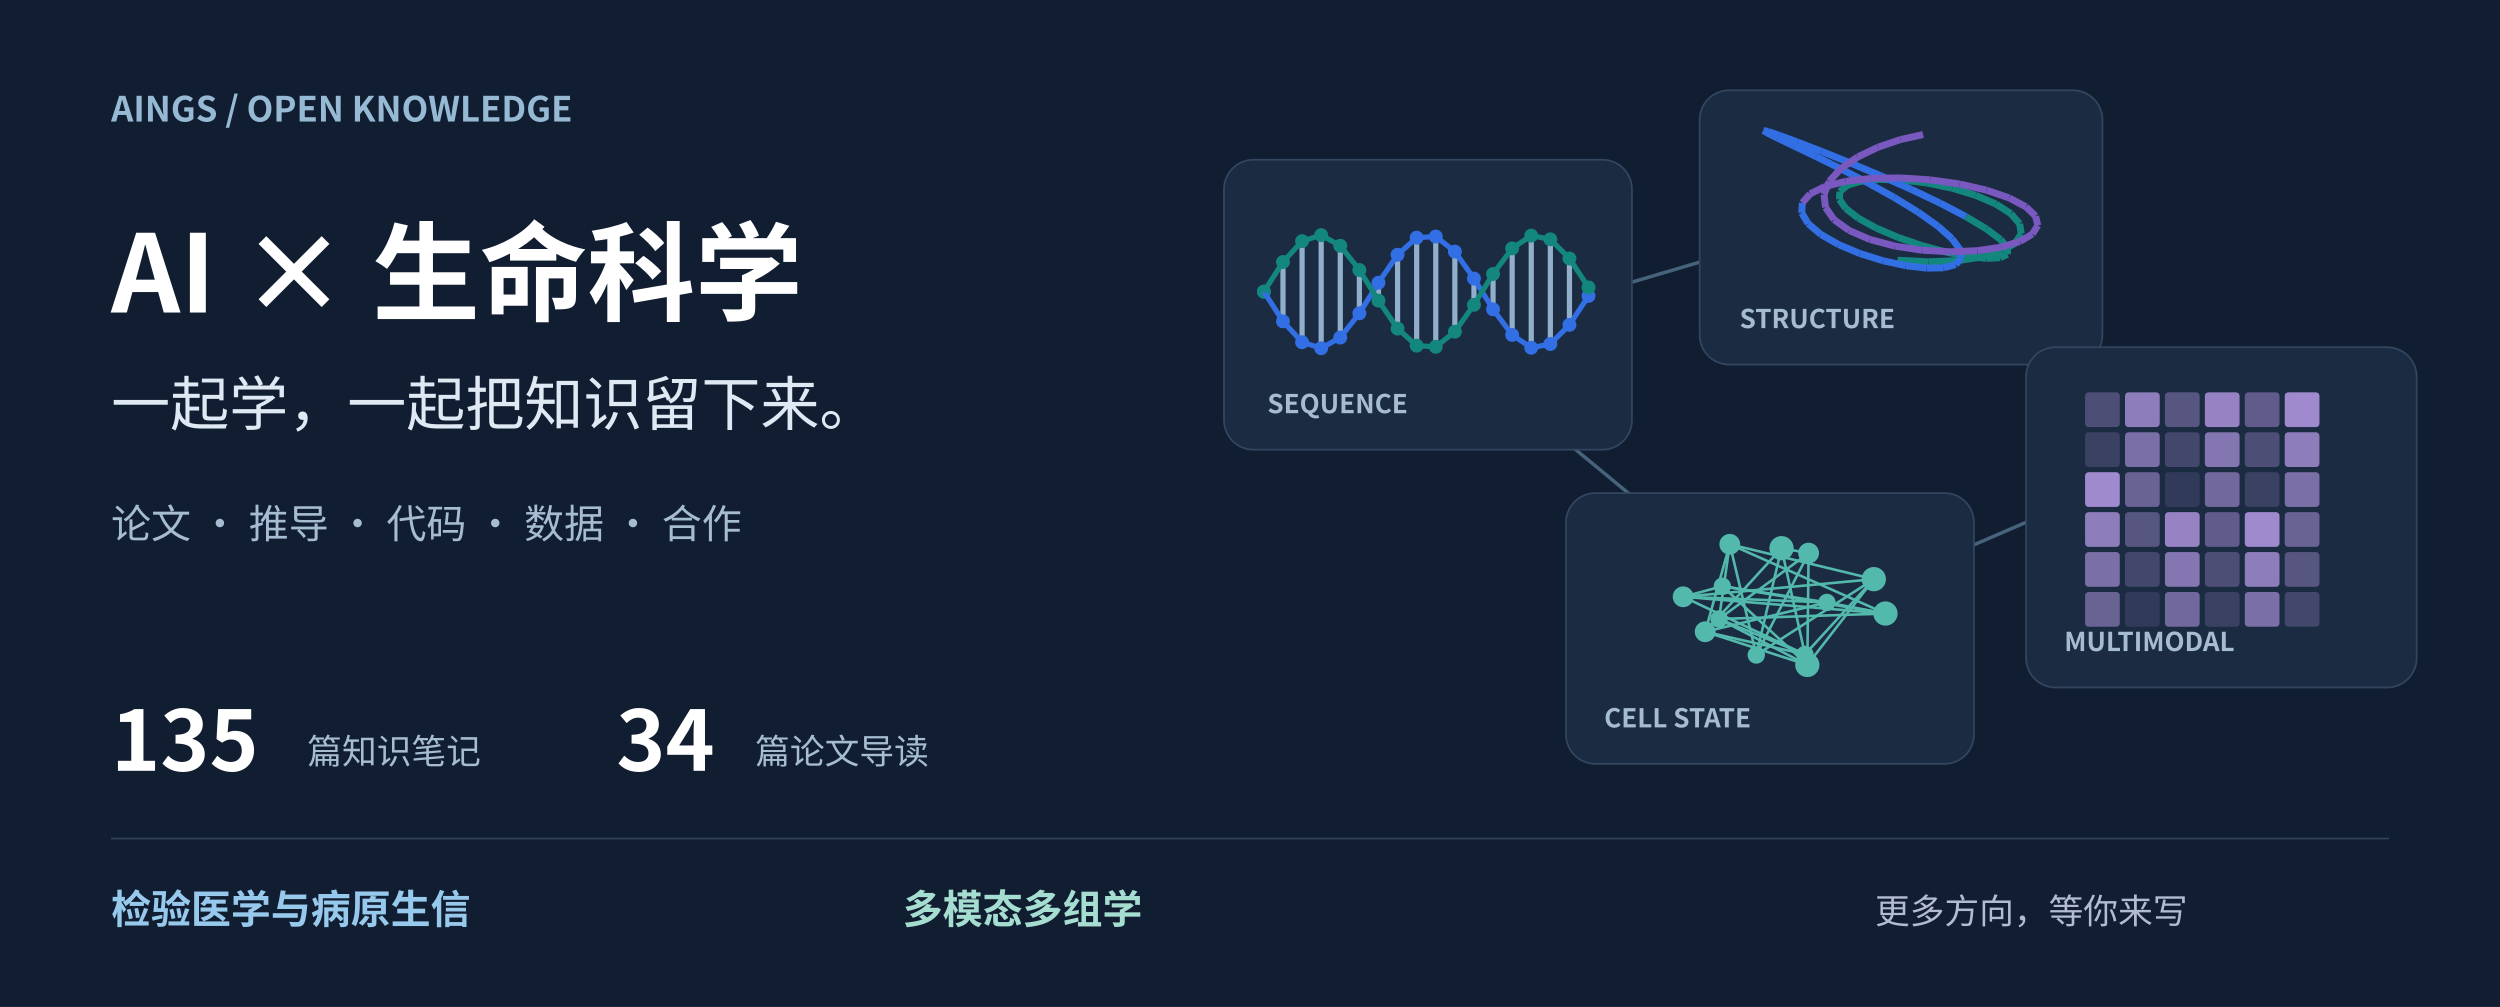
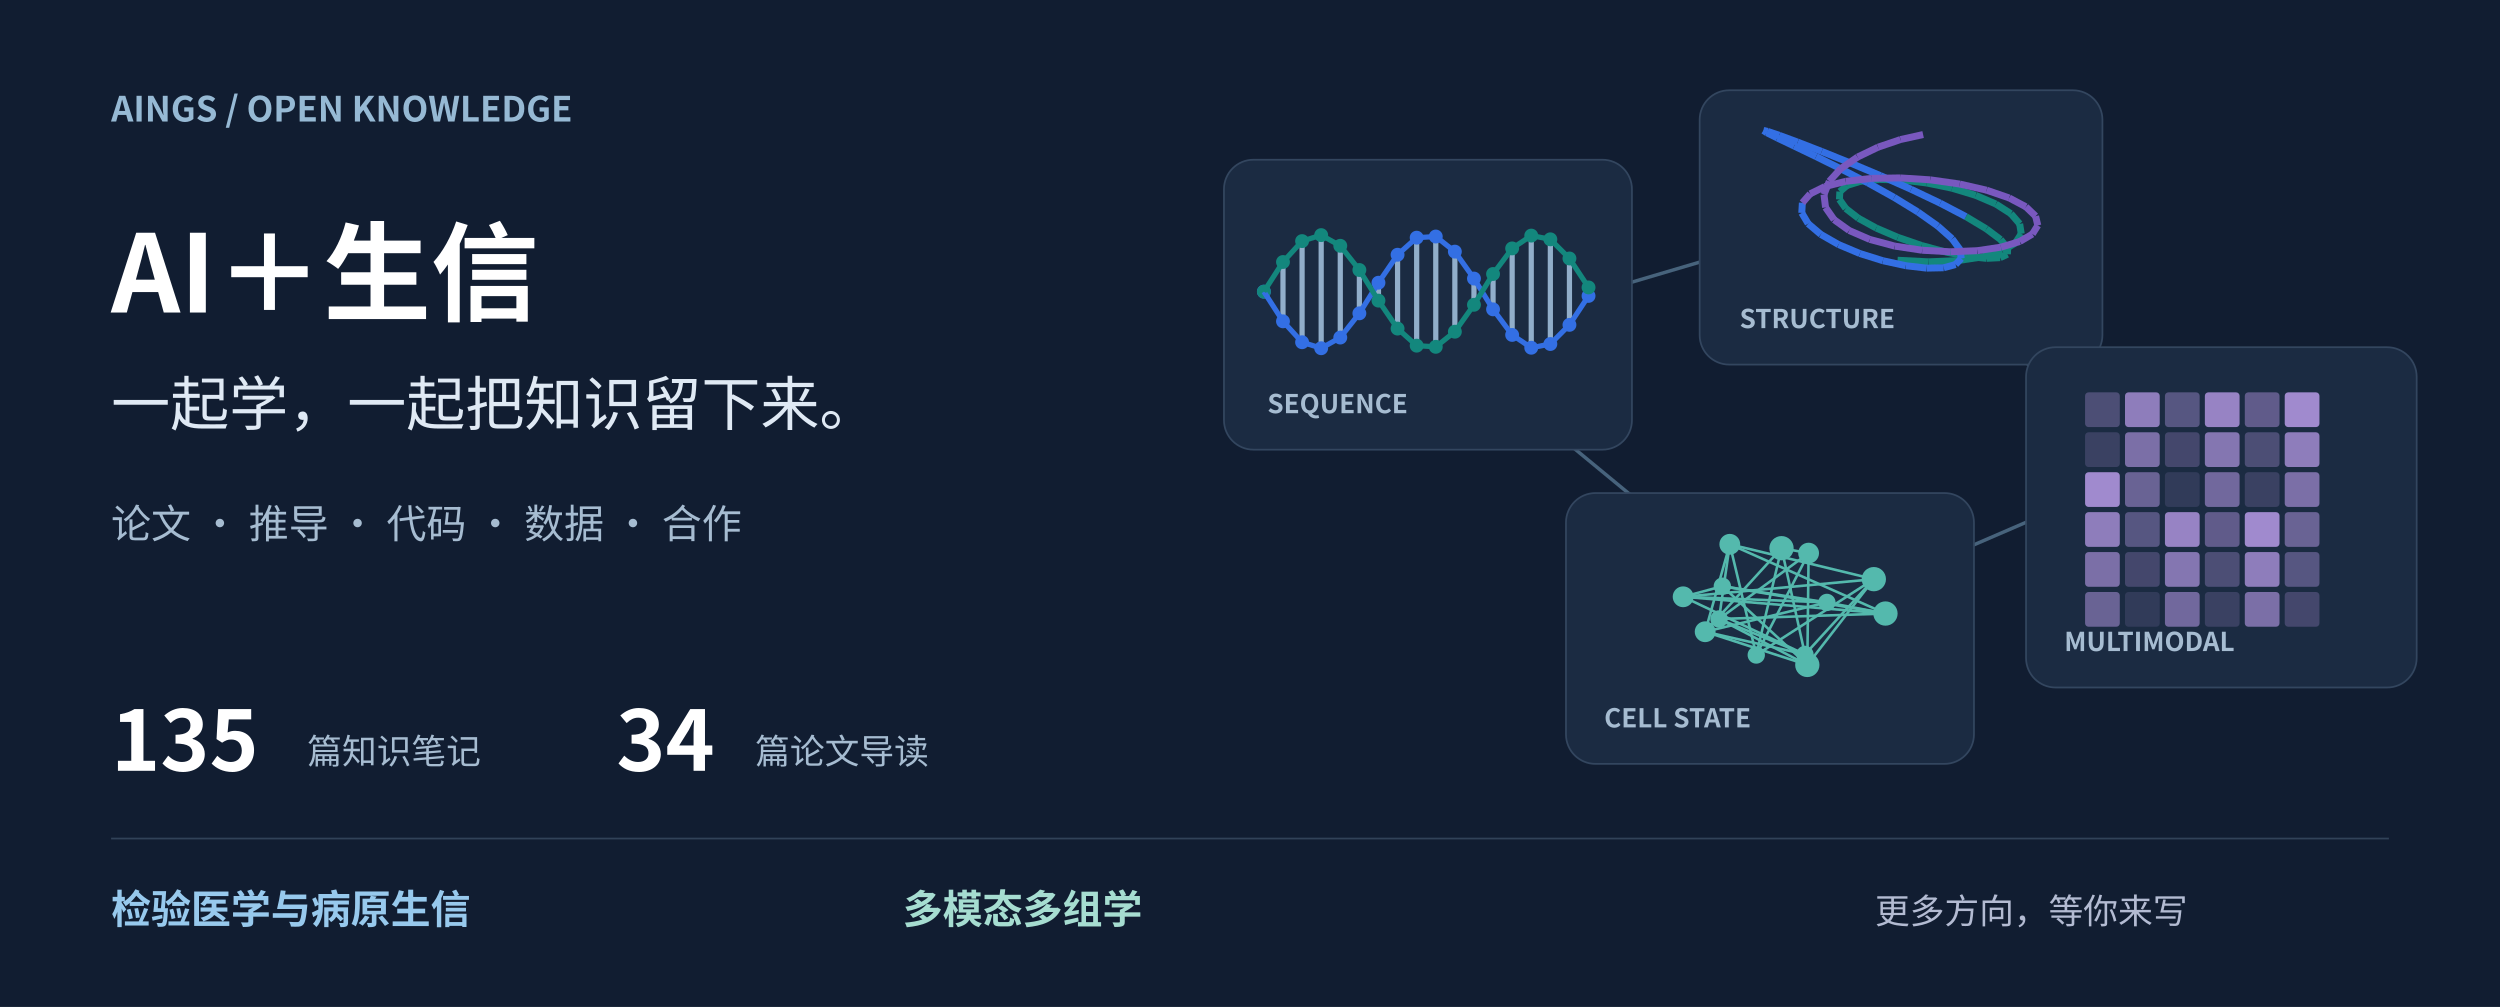
<svg xmlns="http://www.w3.org/2000/svg" width="1440" height="580" viewBox="0 0 1440 580" role="img" aria-labelledby="title desc">
  <defs>
    <marker id="arr" markerWidth="8" markerHeight="8" refX="6" refY="4" orient="auto">
      <path d="M0 0 L8 4 L0 8" fill="#9caabd" />
    </marker>
    <linearGradient id="wash" x1="0" y1="0" x2="1" y2="1">
      <stop stop-color="#f3f7fd" />
      <stop offset="1" stop-color="#f2f8f6" />
    </linearGradient>
  </defs>
  <g font-family="Microsoft YaHei, PingFang SC, Noto Sans CJK SC, Arial, sans-serif">
    <rect x="0" y="0" width="1440" height="580" rx="0" fill="#111d31" stroke="none" />
    <text x="64" y="70" font-size="20" fill="#96b9d4" font-weight="600" text-anchor="start">AINGS  /  OPEN KNOWLEDGE</text>
-     <text x="64" y="180" font-size="62" fill="#ffffff" font-weight="700" text-anchor="start">AI × 生命科学</text>
+     <text x="64" y="180" font-size="62" fill="#ffffff" font-weight="700" text-anchor="start">AI＋生信</text>
    <text x="64" y="245" font-size="34" fill="#dfe9f4" font-weight="500" text-anchor="start">一起学，一起把知识留下来。</text>
    <text x="64" y="310" font-size="23" fill="#a6bcd1" font-weight="400" text-anchor="start">论文 · 推导 · 代码 · 数据 · 合作</text>
    <text x="64" y="444" font-size="48" fill="#ffffff" font-weight="600" text-anchor="start">135</text>
    <text x="177" y="440" font-size="20" fill="#a6bcd1" font-weight="400" text-anchor="start">篇知识笔记</text>
    <text x="355" y="444" font-size="48" fill="#ffffff" font-weight="600" text-anchor="start">34</text>
    <text x="435" y="440" font-size="20" fill="#a6bcd1" font-weight="400" text-anchor="start">篇论文导读</text>
    <path d="M 64 483 L 1376 483" fill="none" stroke="#314258" stroke-width="1" />
    <text x="64" y="532" font-size="23" fill="#97c9ed" font-weight="600" text-anchor="start">检验医学与病原生信</text>
    <text x="520" y="532" font-size="23" fill="#a6ddd1" font-weight="600" text-anchor="start">多模态多组学</text>
    <text x="1080" y="532" font-size="20" fill="#b3bbd2" font-weight="400" text-anchor="start">更多方向，等你来写</text>
    <path d="M 830 195 L 1050 130" fill="none" stroke="#47637c" stroke-width="2" />
    <path d="M 1050 130 L 1250 265" fill="none" stroke="#47637c" stroke-width="2" />
    <path d="M 830 195 L 1030 360" fill="none" stroke="#47637c" stroke-width="2" />
    <path d="M 1030 360 L 1250 265" fill="none" stroke="#47637c" stroke-width="2" />
    <rect x="705" y="92" width="235" height="167" rx="17" fill="#1b2b42" stroke="#33465f" />
    <rect x="979" y="52" width="232" height="158" rx="17" fill="#1b2b42" stroke="#33465f" />
    <rect x="902" y="284" width="235" height="156" rx="17" fill="#1b2b42" stroke="#33465f" />
    <rect x="1167" y="200" width="225" height="196" rx="17" fill="#1b2b42" stroke="#33465f" />
    <path d="M 728.0 168.0 L 728.0 168.0" fill="none" stroke="#91aeca" stroke-width="3" />
    <circle cx="728.0" cy="168.0" r="4" fill="#336fe4" stroke="none" stroke-width="2" />
    <circle cx="728.0" cy="168.0" r="4" fill="#13877d" stroke="none" stroke-width="2" />
    <path d="M 739.0 185.081 L 739.0 150.919" fill="none" stroke="#91aeca" stroke-width="3" />
    <circle cx="739.0" cy="185.081" r="4" fill="#336fe4" stroke="none" stroke-width="2" />
    <circle cx="739.0" cy="150.919" r="4" fill="#13877d" stroke="none" stroke-width="2" />
    <path d="M 728.0 168.0 L 739.0 185.081" fill="none" stroke="#336fe4" stroke-width="3" />
    <path d="M 728.0 168.0 L 739.0 150.919" fill="none" stroke="#13877d" stroke-width="3" />
    <path d="M 750.0 197.125 L 750.0 138.875" fill="none" stroke="#91aeca" stroke-width="3" />
    <circle cx="750.0" cy="197.125" r="4" fill="#336fe4" stroke="none" stroke-width="2" />
    <circle cx="750.0" cy="138.875" r="4" fill="#13877d" stroke="none" stroke-width="2" />
    <path d="M 739.0 185.081 L 750.0 197.125" fill="none" stroke="#336fe4" stroke-width="3" />
    <path d="M 739.0 150.919 L 750.0 138.875" fill="none" stroke="#13877d" stroke-width="3" />
    <path d="M 761.0 200.578 L 761.0 135.422" fill="none" stroke="#91aeca" stroke-width="3" />
    <circle cx="761.0" cy="200.578" r="4" fill="#336fe4" stroke="none" stroke-width="2" />
    <circle cx="761.0" cy="135.422" r="4" fill="#13877d" stroke="none" stroke-width="2" />
    <path d="M 750.0 197.125 L 761.0 200.578" fill="none" stroke="#336fe4" stroke-width="3" />
    <path d="M 750.0 138.875 L 761.0 135.422" fill="none" stroke="#13877d" stroke-width="3" />
    <path d="M 772.0 194.422 L 772.0 141.578" fill="none" stroke="#91aeca" stroke-width="3" />
    <circle cx="772.0" cy="194.422" r="4" fill="#336fe4" stroke="none" stroke-width="2" />
    <circle cx="772.0" cy="141.578" r="4" fill="#13877d" stroke="none" stroke-width="2" />
    <path d="M 761.0 200.578 L 772.0 194.422" fill="none" stroke="#336fe4" stroke-width="3" />
    <path d="M 761.0 135.422 L 772.0 141.578" fill="none" stroke="#13877d" stroke-width="3" />
    <path d="M 783.0 180.473 L 783.0 155.527" fill="none" stroke="#91aeca" stroke-width="3" />
    <circle cx="783.0" cy="180.473" r="4" fill="#336fe4" stroke="none" stroke-width="2" />
    <circle cx="783.0" cy="155.527" r="4" fill="#13877d" stroke="none" stroke-width="2" />
    <path d="M 772.0 194.422 L 783.0 180.473" fill="none" stroke="#336fe4" stroke-width="3" />
    <path d="M 772.0 141.578 L 783.0 155.527" fill="none" stroke="#13877d" stroke-width="3" />
    <path d="M 794.0 162.845 L 794.0 173.155" fill="none" stroke="#91aeca" stroke-width="3" />
    <circle cx="794.0" cy="162.845" r="4" fill="#336fe4" stroke="none" stroke-width="2" />
    <circle cx="794.0" cy="173.155" r="4" fill="#13877d" stroke="none" stroke-width="2" />
    <path d="M 783.0 180.473 L 794.0 162.845" fill="none" stroke="#336fe4" stroke-width="3" />
    <path d="M 783.0 155.527 L 794.0 173.155" fill="none" stroke="#13877d" stroke-width="3" />
    <path d="M 805.0 146.738 L 805.0 189.262" fill="none" stroke="#91aeca" stroke-width="3" />
    <circle cx="805.0" cy="146.738" r="4" fill="#336fe4" stroke="none" stroke-width="2" />
    <circle cx="805.0" cy="189.262" r="4" fill="#13877d" stroke="none" stroke-width="2" />
    <path d="M 794.0 162.845 L 805.0 146.738" fill="none" stroke="#336fe4" stroke-width="3" />
    <path d="M 794.0 173.155 L 805.0 189.262" fill="none" stroke="#13877d" stroke-width="3" />
    <path d="M 816.0 136.902 L 816.0 199.098" fill="none" stroke="#91aeca" stroke-width="3" />
    <circle cx="816.0" cy="136.902" r="4" fill="#336fe4" stroke="none" stroke-width="2" />
    <circle cx="816.0" cy="199.098" r="4" fill="#13877d" stroke="none" stroke-width="2" />
    <path d="M 805.0 146.738 L 816.0 136.902" fill="none" stroke="#336fe4" stroke-width="3" />
    <path d="M 805.0 189.262 L 816.0 199.098" fill="none" stroke="#13877d" stroke-width="3" />
    <path d="M 827.0 136.238 L 827.0 199.762" fill="none" stroke="#91aeca" stroke-width="3" />
    <circle cx="827.0" cy="136.238" r="4" fill="#336fe4" stroke="none" stroke-width="2" />
    <circle cx="827.0" cy="199.762" r="4" fill="#13877d" stroke="none" stroke-width="2" />
    <path d="M 816.0 136.902 L 827.0 136.238" fill="none" stroke="#336fe4" stroke-width="3" />
    <path d="M 816.0 199.098 L 827.0 199.762" fill="none" stroke="#13877d" stroke-width="3" />
    <path d="M 838.0 144.943 L 838.0 191.057" fill="none" stroke="#91aeca" stroke-width="3" />
    <circle cx="838.0" cy="144.943" r="4" fill="#336fe4" stroke="none" stroke-width="2" />
    <circle cx="838.0" cy="191.057" r="4" fill="#13877d" stroke="none" stroke-width="2" />
    <path d="M 827.0 136.238 L 838.0 144.943" fill="none" stroke="#336fe4" stroke-width="3" />
    <path d="M 827.0 199.762 L 838.0 191.057" fill="none" stroke="#13877d" stroke-width="3" />
    <path d="M 849.0 160.448 L 849.0 175.552" fill="none" stroke="#91aeca" stroke-width="3" />
    <circle cx="849.0" cy="160.448" r="4" fill="#336fe4" stroke="none" stroke-width="2" />
    <circle cx="849.0" cy="175.552" r="4" fill="#13877d" stroke="none" stroke-width="2" />
    <path d="M 838.0 144.943 L 849.0 160.448" fill="none" stroke="#336fe4" stroke-width="3" />
    <path d="M 838.0 191.057 L 849.0 175.552" fill="none" stroke="#13877d" stroke-width="3" />
    <path d="M 860.0 178.181 L 860.0 157.819" fill="none" stroke="#91aeca" stroke-width="3" />
    <circle cx="860.0" cy="178.181" r="4" fill="#336fe4" stroke="none" stroke-width="2" />
    <circle cx="860.0" cy="157.819" r="4" fill="#13877d" stroke="none" stroke-width="2" />
    <path d="M 849.0 160.448 L 860.0 178.181" fill="none" stroke="#336fe4" stroke-width="3" />
    <path d="M 849.0 175.552 L 860.0 157.819" fill="none" stroke="#13877d" stroke-width="3" />
    <path d="M 871.0 192.911 L 871.0 143.089" fill="none" stroke="#91aeca" stroke-width="3" />
    <circle cx="871.0" cy="192.911" r="4" fill="#336fe4" stroke="none" stroke-width="2" />
    <circle cx="871.0" cy="143.089" r="4" fill="#13877d" stroke="none" stroke-width="2" />
    <path d="M 860.0 178.181 L 871.0 192.911" fill="none" stroke="#336fe4" stroke-width="3" />
    <path d="M 860.0 157.819 L 871.0 143.089" fill="none" stroke="#13877d" stroke-width="3" />
    <path d="M 882.0 200.293 L 882.0 135.707" fill="none" stroke="#91aeca" stroke-width="3" />
    <circle cx="882.0" cy="200.293" r="4" fill="#336fe4" stroke="none" stroke-width="2" />
    <circle cx="882.0" cy="135.707" r="4" fill="#13877d" stroke="none" stroke-width="2" />
    <path d="M 871.0 192.911 L 882.0 200.293" fill="none" stroke="#336fe4" stroke-width="3" />
    <path d="M 871.0 143.089 L 882.0 135.707" fill="none" stroke="#13877d" stroke-width="3" />
    <path d="M 893.0 198.151 L 893.0 137.849" fill="none" stroke="#91aeca" stroke-width="3" />
    <circle cx="893.0" cy="198.151" r="4" fill="#336fe4" stroke="none" stroke-width="2" />
    <circle cx="893.0" cy="137.849" r="4" fill="#13877d" stroke="none" stroke-width="2" />
    <path d="M 882.0 200.293 L 893.0 198.151" fill="none" stroke="#336fe4" stroke-width="3" />
    <path d="M 882.0 135.707 L 893.0 137.849" fill="none" stroke="#13877d" stroke-width="3" />
    <path d="M 904.0 187.115 L 904.0 148.885" fill="none" stroke="#91aeca" stroke-width="3" />
    <circle cx="904.0" cy="187.115" r="4" fill="#336fe4" stroke="none" stroke-width="2" />
    <circle cx="904.0" cy="148.885" r="4" fill="#13877d" stroke="none" stroke-width="2" />
    <path d="M 893.0 198.151 L 904.0 187.115" fill="none" stroke="#336fe4" stroke-width="3" />
    <path d="M 893.0 137.849 L 904.0 148.885" fill="none" stroke="#13877d" stroke-width="3" />
    <path d="M 915.0 170.441 L 915.0 165.559" fill="none" stroke="#91aeca" stroke-width="3" />
    <circle cx="915.0" cy="170.441" r="4" fill="#336fe4" stroke="none" stroke-width="2" />
    <circle cx="915.0" cy="165.559" r="4" fill="#13877d" stroke="none" stroke-width="2" />
    <path d="M 904.0 187.115 L 915.0 170.441" fill="none" stroke="#336fe4" stroke-width="3" />
    <path d="M 904.0 148.885 L 915.0 165.559" fill="none" stroke="#13877d" stroke-width="3" />
    <text x="730" y="238" font-size="15" fill="#a6bcd1" font-weight="600" text-anchor="start">SEQUENCE</text>
    <path d="M 1093.0 149.9 L 1110.794 150.805" fill="none" stroke="#13877d" stroke-width="4" />
    <path d="M 1110.794 150.805 L 1127.449 150.127" fill="none" stroke="#13877d" stroke-width="4" />
    <path d="M 1127.449 150.127 L 1141.908 147.966" fill="none" stroke="#13877d" stroke-width="4" />
    <path d="M 1141.908 147.966 L 1153.27 144.497" fill="none" stroke="#13877d" stroke-width="4" />
    <path d="M 1153.27 144.497 L 1160.853 139.964" fill="none" stroke="#13877d" stroke-width="4" />
    <path d="M 1160.853 139.964 L 1164.243 134.661" fill="none" stroke="#13877d" stroke-width="4" />
    <path d="M 1164.243 134.661 L 1163.325 128.92" fill="none" stroke="#13877d" stroke-width="4" />
    <path d="M 1163.325 128.92 L 1158.283 123.088" fill="none" stroke="#13877d" stroke-width="4" />
    <path d="M 1158.283 123.088 L 1149.595 117.515" fill="none" stroke="#13877d" stroke-width="4" />
    <path d="M 1149.595 117.515 L 1137.989 112.527" fill="none" stroke="#13877d" stroke-width="4" />
    <path d="M 1137.989 112.527 L 1124.395 108.415" fill="none" stroke="#13877d" stroke-width="4" />
    <path d="M 1124.395 108.415 L 1109.872 105.415" fill="none" stroke="#13877d" stroke-width="4" />
    <path d="M 1109.872 105.415 L 1095.534 103.698" fill="none" stroke="#13877d" stroke-width="4" />
    <path d="M 1095.534 103.698 L 1082.468 103.359" fill="none" stroke="#13877d" stroke-width="4" />
    <path d="M 1082.468 103.359 L 1071.653 104.412" fill="none" stroke="#13877d" stroke-width="4" />
    <path d="M 1071.653 104.412 L 1063.892 106.791" fill="none" stroke="#13877d" stroke-width="4" />
    <path d="M 1063.892 106.791 L 1059.75 110.352" fill="none" stroke="#13877d" stroke-width="4" />
    <path d="M 1059.75 110.352 L 1059.515 114.881" fill="none" stroke="#13877d" stroke-width="4" />
    <path d="M 1059.515 114.881 L 1063.177 120.108" fill="none" stroke="#13877d" stroke-width="4" />
    <path d="M 1063.177 120.108 L 1070.429 125.716" fill="none" stroke="#13877d" stroke-width="4" />
    <path d="M 1070.429 125.716 L 1080.69 131.365" fill="none" stroke="#13877d" stroke-width="4" />
    <path d="M 1080.69 131.365 L 1093.148 136.708" fill="none" stroke="#13877d" stroke-width="4" />
    <path d="M 1093.148 136.708 L 1106.815 141.406" fill="none" stroke="#13877d" stroke-width="4" />
    <path d="M 1106.815 141.406 L 1120.608 145.154" fill="none" stroke="#13877d" stroke-width="4" />
    <path d="M 1120.608 145.154 L 1133.421 147.691" fill="none" stroke="#13877d" stroke-width="4" />
    <path d="M 1133.421 147.691 L 1144.208 148.821" fill="none" stroke="#13877d" stroke-width="4" />
    <path d="M 1144.208 148.821 L 1152.064 148.419" fill="none" stroke="#13877d" stroke-width="4" />
    <path d="M 1152.064 148.419 L 1156.286 146.439" fill="none" stroke="#13877d" stroke-width="4" />
    <path d="M 1156.286 146.439 L 1156.428 142.923" fill="none" stroke="#13877d" stroke-width="4" />
    <path d="M 1156.428 142.923 L 1152.336 137.992" fill="none" stroke="#13877d" stroke-width="4" />
    <path d="M 1152.336 137.992 L 1144.158 131.846" fill="none" stroke="#13877d" stroke-width="4" />
    <path d="M 1144.158 131.846 L 1132.335 124.751" fill="none" stroke="#13877d" stroke-width="4" />
    <path d="M 1132.335 124.751 L 1117.574 117.029" fill="none" stroke="#336fe4" stroke-width="4" />
    <path d="M 1117.574 117.029 L 1100.794 109.039" fill="none" stroke="#336fe4" stroke-width="4" />
    <path d="M 1100.794 109.039 L 1083.064 101.159" fill="none" stroke="#336fe4" stroke-width="4" />
    <path d="M 1083.064 101.159 L 1065.524 93.77" fill="none" stroke="#336fe4" stroke-width="4" />
    <path d="M 1065.524 93.77 L 1049.306 87.232" fill="none" stroke="#336fe4" stroke-width="4" />
    <path d="M 1049.306 87.232 L 1035.454 81.869" fill="none" stroke="#336fe4" stroke-width="4" />
    <path d="M 1035.454 81.869 L 1024.847 77.947" fill="none" stroke="#336fe4" stroke-width="4" />
    <path d="M 1024.847 77.947 L 1018.14 75.669" fill="none" stroke="#336fe4" stroke-width="4" />
    <path d="M 1018.14 75.669 L 1015.714 75.156" fill="none" stroke="#336fe4" stroke-width="4" />
    <path d="M 1015.714 75.156 L 1017.652 76.445" fill="none" stroke="#336fe4" stroke-width="4" />
    <path d="M 1017.652 76.445 L 1023.733 79.485" fill="none" stroke="#336fe4" stroke-width="4" />
    <path d="M 1023.733 79.485 L 1033.449 84.14" fill="none" stroke="#336fe4" stroke-width="4" />
    <path d="M 1033.449 84.14 L 1046.043 90.198" fill="none" stroke="#336fe4" stroke-width="4" />
    <path d="M 1046.043 90.198 L 1060.563 97.377" fill="none" stroke="#336fe4" stroke-width="4" />
    <path d="M 1060.563 97.377 L 1075.932 105.344" fill="none" stroke="#336fe4" stroke-width="4" />
    <path d="M 1075.932 105.344 L 1091.028 113.73" fill="none" stroke="#336fe4" stroke-width="4" />
    <path d="M 1091.028 113.73 L 1104.762 122.147" fill="none" stroke="#336fe4" stroke-width="4" />
    <path d="M 1104.762 122.147 L 1116.159 130.211" fill="none" stroke="#336fe4" stroke-width="4" />
    <path d="M 1116.159 130.211 L 1124.431 137.558" fill="none" stroke="#336fe4" stroke-width="4" />
    <path d="M 1124.431 137.558 L 1129.026 143.865" fill="none" stroke="#336fe4" stroke-width="4" />
    <path d="M 1129.026 143.865 L 1129.677 148.866" fill="none" stroke="#336fe4" stroke-width="4" />
    <path d="M 1129.677 148.866 L 1126.413 152.361" fill="none" stroke="#336fe4" stroke-width="4" />
    <path d="M 1126.413 152.361 L 1119.561 154.233" fill="none" stroke="#336fe4" stroke-width="4" />
    <path d="M 1119.561 154.233 L 1109.718 154.446" fill="none" stroke="#336fe4" stroke-width="4" />
    <path d="M 1109.718 154.446 L 1097.711 153.048" fill="none" stroke="#336fe4" stroke-width="4" />
    <path d="M 1097.711 153.048 L 1084.53 150.172" fill="none" stroke="#336fe4" stroke-width="4" />
    <path d="M 1084.53 150.172 L 1071.262 146.023" fill="none" stroke="#336fe4" stroke-width="4" />
    <path d="M 1071.262 146.023 L 1059.004 140.867" fill="none" stroke="#336fe4" stroke-width="4" />
    <path d="M 1059.004 140.867 L 1048.787 135.018" fill="none" stroke="#336fe4" stroke-width="4" />
    <path d="M 1048.787 135.018 L 1041.499 128.822" fill="none" stroke="#336fe4" stroke-width="4" />
    <path d="M 1041.499 128.822 L 1037.816 122.634" fill="none" stroke="#336fe4" stroke-width="4" />
    <path d="M 1037.816 122.634 L 1038.158 116.803" fill="none" stroke="#336fe4" stroke-width="4" />
    <path d="M 1038.158 116.803 L 1042.65 111.652" fill="none" stroke="#7958bf" stroke-width="4" />
    <path d="M 1042.65 111.652 L 1051.114 107.458" fill="none" stroke="#7958bf" stroke-width="4" />
    <path d="M 1051.114 107.458 L 1063.085 104.444" fill="none" stroke="#7958bf" stroke-width="4" />
    <path d="M 1063.085 104.444 L 1077.834 102.758" fill="none" stroke="#7958bf" stroke-width="4" />
    <path d="M 1077.834 102.758 L 1094.429 102.475" fill="none" stroke="#7958bf" stroke-width="4" />
    <path d="M 1094.429 102.475 L 1111.793 103.584" fill="none" stroke="#7958bf" stroke-width="4" />
    <path d="M 1111.793 103.584 L 1128.789 105.999" fill="none" stroke="#7958bf" stroke-width="4" />
    <path d="M 1128.789 105.999 L 1144.292 109.553" fill="none" stroke="#7958bf" stroke-width="4" />
    <path d="M 1144.292 109.553 L 1157.277 114.017" fill="none" stroke="#7958bf" stroke-width="4" />
    <path d="M 1157.277 114.017 L 1166.89 119.106" fill="none" stroke="#7958bf" stroke-width="4" />
    <path d="M 1166.89 119.106 L 1172.506 124.499" fill="none" stroke="#7958bf" stroke-width="4" />
    <path d="M 1172.506 124.499 L 1173.778 129.853" fill="none" stroke="#7958bf" stroke-width="4" />
    <path d="M 1173.778 129.853 L 1170.659 134.825" fill="none" stroke="#7958bf" stroke-width="4" />
    <path d="M 1170.659 134.825 L 1163.406 139.091" fill="none" stroke="#7958bf" stroke-width="4" />
    <path d="M 1163.406 139.091 L 1152.559 142.36" fill="none" stroke="#7958bf" stroke-width="4" />
    <path d="M 1152.559 142.36 L 1138.906 144.395" fill="none" stroke="#7958bf" stroke-width="4" />
    <path d="M 1138.906 144.395 L 1123.42 145.024" fill="none" stroke="#7958bf" stroke-width="4" />
    <path d="M 1123.42 145.024 L 1107.196 144.15" fill="none" stroke="#7958bf" stroke-width="4" />
    <path d="M 1107.196 144.15 L 1091.364 141.758" fill="none" stroke="#7958bf" stroke-width="4" />
    <path d="M 1091.364 141.758 L 1077.013 137.915" fill="none" stroke="#7958bf" stroke-width="4" />
    <path d="M 1077.013 137.915 L 1065.111 132.769" fill="none" stroke="#7958bf" stroke-width="4" />
    <path d="M 1065.111 132.769 L 1056.436 126.543" fill="none" stroke="#7958bf" stroke-width="4" />
    <path d="M 1056.436 126.543 L 1051.52 119.521" fill="none" stroke="#7958bf" stroke-width="4" />
    <path d="M 1051.52 119.521 L 1050.61 112.034" fill="none" stroke="#7958bf" stroke-width="4" />
    <path d="M 1050.61 112.034 L 1053.656 104.445" fill="none" stroke="#7958bf" stroke-width="4" />
    <path d="M 1053.656 104.445 L 1060.309 97.131" fill="none" stroke="#7958bf" stroke-width="4" />
    <path d="M 1060.309 97.131 L 1069.954 90.459" fill="none" stroke="#7958bf" stroke-width="4" />
    <path d="M 1069.954 90.459 L 1081.75 84.774" fill="none" stroke="#7958bf" stroke-width="4" />
    <path d="M 1081.75 84.774 L 1094.698 80.372" fill="none" stroke="#7958bf" stroke-width="4" />
    <path d="M 1094.698 80.372 L 1107.711 77.492" fill="none" stroke="#7958bf" stroke-width="4" />
    <text x="1002" y="189" font-size="15" fill="#a6bcd1" font-weight="600" text-anchor="start">STRUCTURE</text>
    <path d="M 1052.3 347.0 L 982.172 363.88" fill="none" stroke="#54b9ad" stroke-width="1.5" />
    <path d="M 1052.3 347.0 L 969.486 343.754" fill="none" stroke="#54b9ad" stroke-width="1.5" />
    <path d="M 1052.3 347.0 L 1086.027 353.393" fill="none" stroke="#54b9ad" stroke-width="1.5" />
    <path d="M 1052.3 347.0 L 992.061 337.657" fill="none" stroke="#54b9ad" stroke-width="1.5" />
    <path d="M 982.172 363.88 L 1026.151 315.76" fill="none" stroke="#54b9ad" stroke-width="1.5" />
    <path d="M 982.172 363.88 L 1039.65 376.945" fill="none" stroke="#54b9ad" stroke-width="1.5" />
    <path d="M 982.172 363.88 L 996.367 313.512" fill="none" stroke="#54b9ad" stroke-width="1.5" />
    <path d="M 982.172 363.88 L 1041.013 383.005" fill="none" stroke="#54b9ad" stroke-width="1.5" />
    <path d="M 1026.151 315.76 L 1039.65 376.945" fill="none" stroke="#54b9ad" stroke-width="1.5" />
    <path d="M 1026.151 315.76 L 1011.608 377.283" fill="none" stroke="#54b9ad" stroke-width="1.5" />
    <path d="M 1026.151 315.76 L 1041.76 318.601" fill="none" stroke="#54b9ad" stroke-width="1.5" />
    <path d="M 1039.65 376.945 L 969.486 343.754" fill="none" stroke="#54b9ad" stroke-width="1.5" />
    <path d="M 1039.65 376.945 L 1079.323 333.591" fill="none" stroke="#54b9ad" stroke-width="1.5" />
    <path d="M 1039.65 376.945 L 990.14 356.527" fill="none" stroke="#54b9ad" stroke-width="1.5" />
    <path d="M 969.486 343.754 L 1079.323 333.591" fill="none" stroke="#54b9ad" stroke-width="1.5" />
    <path d="M 969.486 343.754 L 1086.027 353.393" fill="none" stroke="#54b9ad" stroke-width="1.5" />
    <path d="M 969.486 343.754 L 992.061 337.657" fill="none" stroke="#54b9ad" stroke-width="1.5" />
    <path d="M 1079.323 333.591 L 1011.608 377.283" fill="none" stroke="#54b9ad" stroke-width="1.5" />
    <path d="M 1079.323 333.591 L 996.367 313.512" fill="none" stroke="#54b9ad" stroke-width="1.5" />
    <path d="M 1079.323 333.591 L 1041.013 383.005" fill="none" stroke="#54b9ad" stroke-width="1.5" />
    <path d="M 1011.608 377.283 L 996.367 313.512" fill="none" stroke="#54b9ad" stroke-width="1.5" />
    <path d="M 1011.608 377.283 L 1041.76 318.601" fill="none" stroke="#54b9ad" stroke-width="1.5" />
    <path d="M 996.367 313.512 L 1086.027 353.393" fill="none" stroke="#54b9ad" stroke-width="1.5" />
    <path d="M 996.367 313.512 L 990.14 356.527" fill="none" stroke="#54b9ad" stroke-width="1.5" />
    <path d="M 1086.027 353.393 L 990.14 356.527" fill="none" stroke="#54b9ad" stroke-width="1.5" />
    <path d="M 1086.027 353.393 L 992.061 337.657" fill="none" stroke="#54b9ad" stroke-width="1.5" />
    <path d="M 990.14 356.527 L 1041.76 318.601" fill="none" stroke="#54b9ad" stroke-width="1.5" />
    <path d="M 990.14 356.527 L 1041.013 383.005" fill="none" stroke="#54b9ad" stroke-width="1.5" />
    <path d="M 1041.76 318.601 L 1041.013 383.005" fill="none" stroke="#54b9ad" stroke-width="1.5" />
    <path d="M 1041.013 383.005 L 992.061 337.657" fill="none" stroke="#54b9ad" stroke-width="1.5" />
    <circle cx="1052.3" cy="347.0" r="5" fill="#54b9ad" stroke="none" stroke-width="2" />
    <circle cx="982.172" cy="363.88" r="6" fill="#54b9ad" stroke="none" stroke-width="2" />
    <circle cx="1026.151" cy="315.76" r="7" fill="#54b9ad" stroke="none" stroke-width="2" />
    <circle cx="1039.65" cy="376.945" r="5" fill="#54b9ad" stroke="none" stroke-width="2" />
    <circle cx="969.486" cy="343.754" r="6" fill="#54b9ad" stroke="none" stroke-width="2" />
    <circle cx="1079.323" cy="333.591" r="7" fill="#54b9ad" stroke="none" stroke-width="2" />
    <circle cx="1011.608" cy="377.283" r="5" fill="#54b9ad" stroke="none" stroke-width="2" />
    <circle cx="996.367" cy="313.512" r="6" fill="#54b9ad" stroke="none" stroke-width="2" />
    <circle cx="1086.027" cy="353.393" r="7" fill="#54b9ad" stroke="none" stroke-width="2" />
    <circle cx="990.14" cy="356.527" r="5" fill="#54b9ad" stroke="none" stroke-width="2" />
    <circle cx="1041.76" cy="318.601" r="6" fill="#54b9ad" stroke="none" stroke-width="2" />
    <circle cx="1041.013" cy="383.005" r="7" fill="#54b9ad" stroke="none" stroke-width="2" />
    <circle cx="992.061" cy="337.657" r="5" fill="#54b9ad" stroke="none" stroke-width="2" />
    <text x="924" y="419" font-size="15" fill="#a6bcd1" font-weight="600" text-anchor="start">CELL STATE</text>
    <rect x="1201" y="226" width="20" height="20" rx="2" fill="#b095df" opacity="0.33" />
    <rect x="1224" y="226" width="20" height="20" rx="2" fill="#b095df" opacity="0.77" />
    <rect x="1247" y="226" width="20" height="20" rx="2" fill="#b095df" opacity="0.40" />
    <rect x="1270" y="226" width="20" height="20" rx="2" fill="#b095df" opacity="0.83" />
    <rect x="1293" y="226" width="20" height="20" rx="2" fill="#b095df" opacity="0.46" />
    <rect x="1316" y="226" width="20" height="20" rx="2" fill="#b095df" opacity="0.89" />
    <rect x="1201" y="249" width="20" height="20" rx="2" fill="#b095df" opacity="0.21" />
    <rect x="1224" y="249" width="20" height="20" rx="2" fill="#b095df" opacity="0.64" />
    <rect x="1247" y="249" width="20" height="20" rx="2" fill="#b095df" opacity="0.27" />
    <rect x="1270" y="249" width="20" height="20" rx="2" fill="#b095df" opacity="0.70" />
    <rect x="1293" y="249" width="20" height="20" rx="2" fill="#b095df" opacity="0.33" />
    <rect x="1316" y="249" width="20" height="20" rx="2" fill="#b095df" opacity="0.77" />
    <rect x="1201" y="272" width="20" height="20" rx="2" fill="#b095df" opacity="0.89" />
    <rect x="1224" y="272" width="20" height="20" rx="2" fill="#b095df" opacity="0.52" />
    <rect x="1247" y="272" width="20" height="20" rx="2" fill="#b095df" opacity="0.15" />
    <rect x="1270" y="272" width="20" height="20" rx="2" fill="#b095df" opacity="0.58" />
    <rect x="1293" y="272" width="20" height="20" rx="2" fill="#b095df" opacity="0.21" />
    <rect x="1316" y="272" width="20" height="20" rx="2" fill="#b095df" opacity="0.64" />
    <rect x="1201" y="295" width="20" height="20" rx="2" fill="#b095df" opacity="0.77" />
    <rect x="1224" y="295" width="20" height="20" rx="2" fill="#b095df" opacity="0.40" />
    <rect x="1247" y="295" width="20" height="20" rx="2" fill="#b095df" opacity="0.83" />
    <rect x="1270" y="295" width="20" height="20" rx="2" fill="#b095df" opacity="0.46" />
    <rect x="1293" y="295" width="20" height="20" rx="2" fill="#b095df" opacity="0.89" />
    <rect x="1316" y="295" width="20" height="20" rx="2" fill="#b095df" opacity="0.52" />
    <rect x="1201" y="318" width="20" height="20" rx="2" fill="#b095df" opacity="0.64" />
    <rect x="1224" y="318" width="20" height="20" rx="2" fill="#b095df" opacity="0.27" />
    <rect x="1247" y="318" width="20" height="20" rx="2" fill="#b095df" opacity="0.70" />
    <rect x="1270" y="318" width="20" height="20" rx="2" fill="#b095df" opacity="0.33" />
    <rect x="1293" y="318" width="20" height="20" rx="2" fill="#b095df" opacity="0.77" />
    <rect x="1316" y="318" width="20" height="20" rx="2" fill="#b095df" opacity="0.40" />
    <rect x="1201" y="341" width="20" height="20" rx="2" fill="#b095df" opacity="0.52" />
    <rect x="1224" y="341" width="20" height="20" rx="2" fill="#b095df" opacity="0.15" />
    <rect x="1247" y="341" width="20" height="20" rx="2" fill="#b095df" opacity="0.58" />
    <rect x="1270" y="341" width="20" height="20" rx="2" fill="#b095df" opacity="0.21" />
    <rect x="1293" y="341" width="20" height="20" rx="2" fill="#b095df" opacity="0.64" />
    <rect x="1316" y="341" width="20" height="20" rx="2" fill="#b095df" opacity="0.27" />
    <text x="1189" y="375" font-size="15" fill="#a6bcd1" font-weight="600" text-anchor="start">MULTIMODAL</text>
  </g>
</svg>
